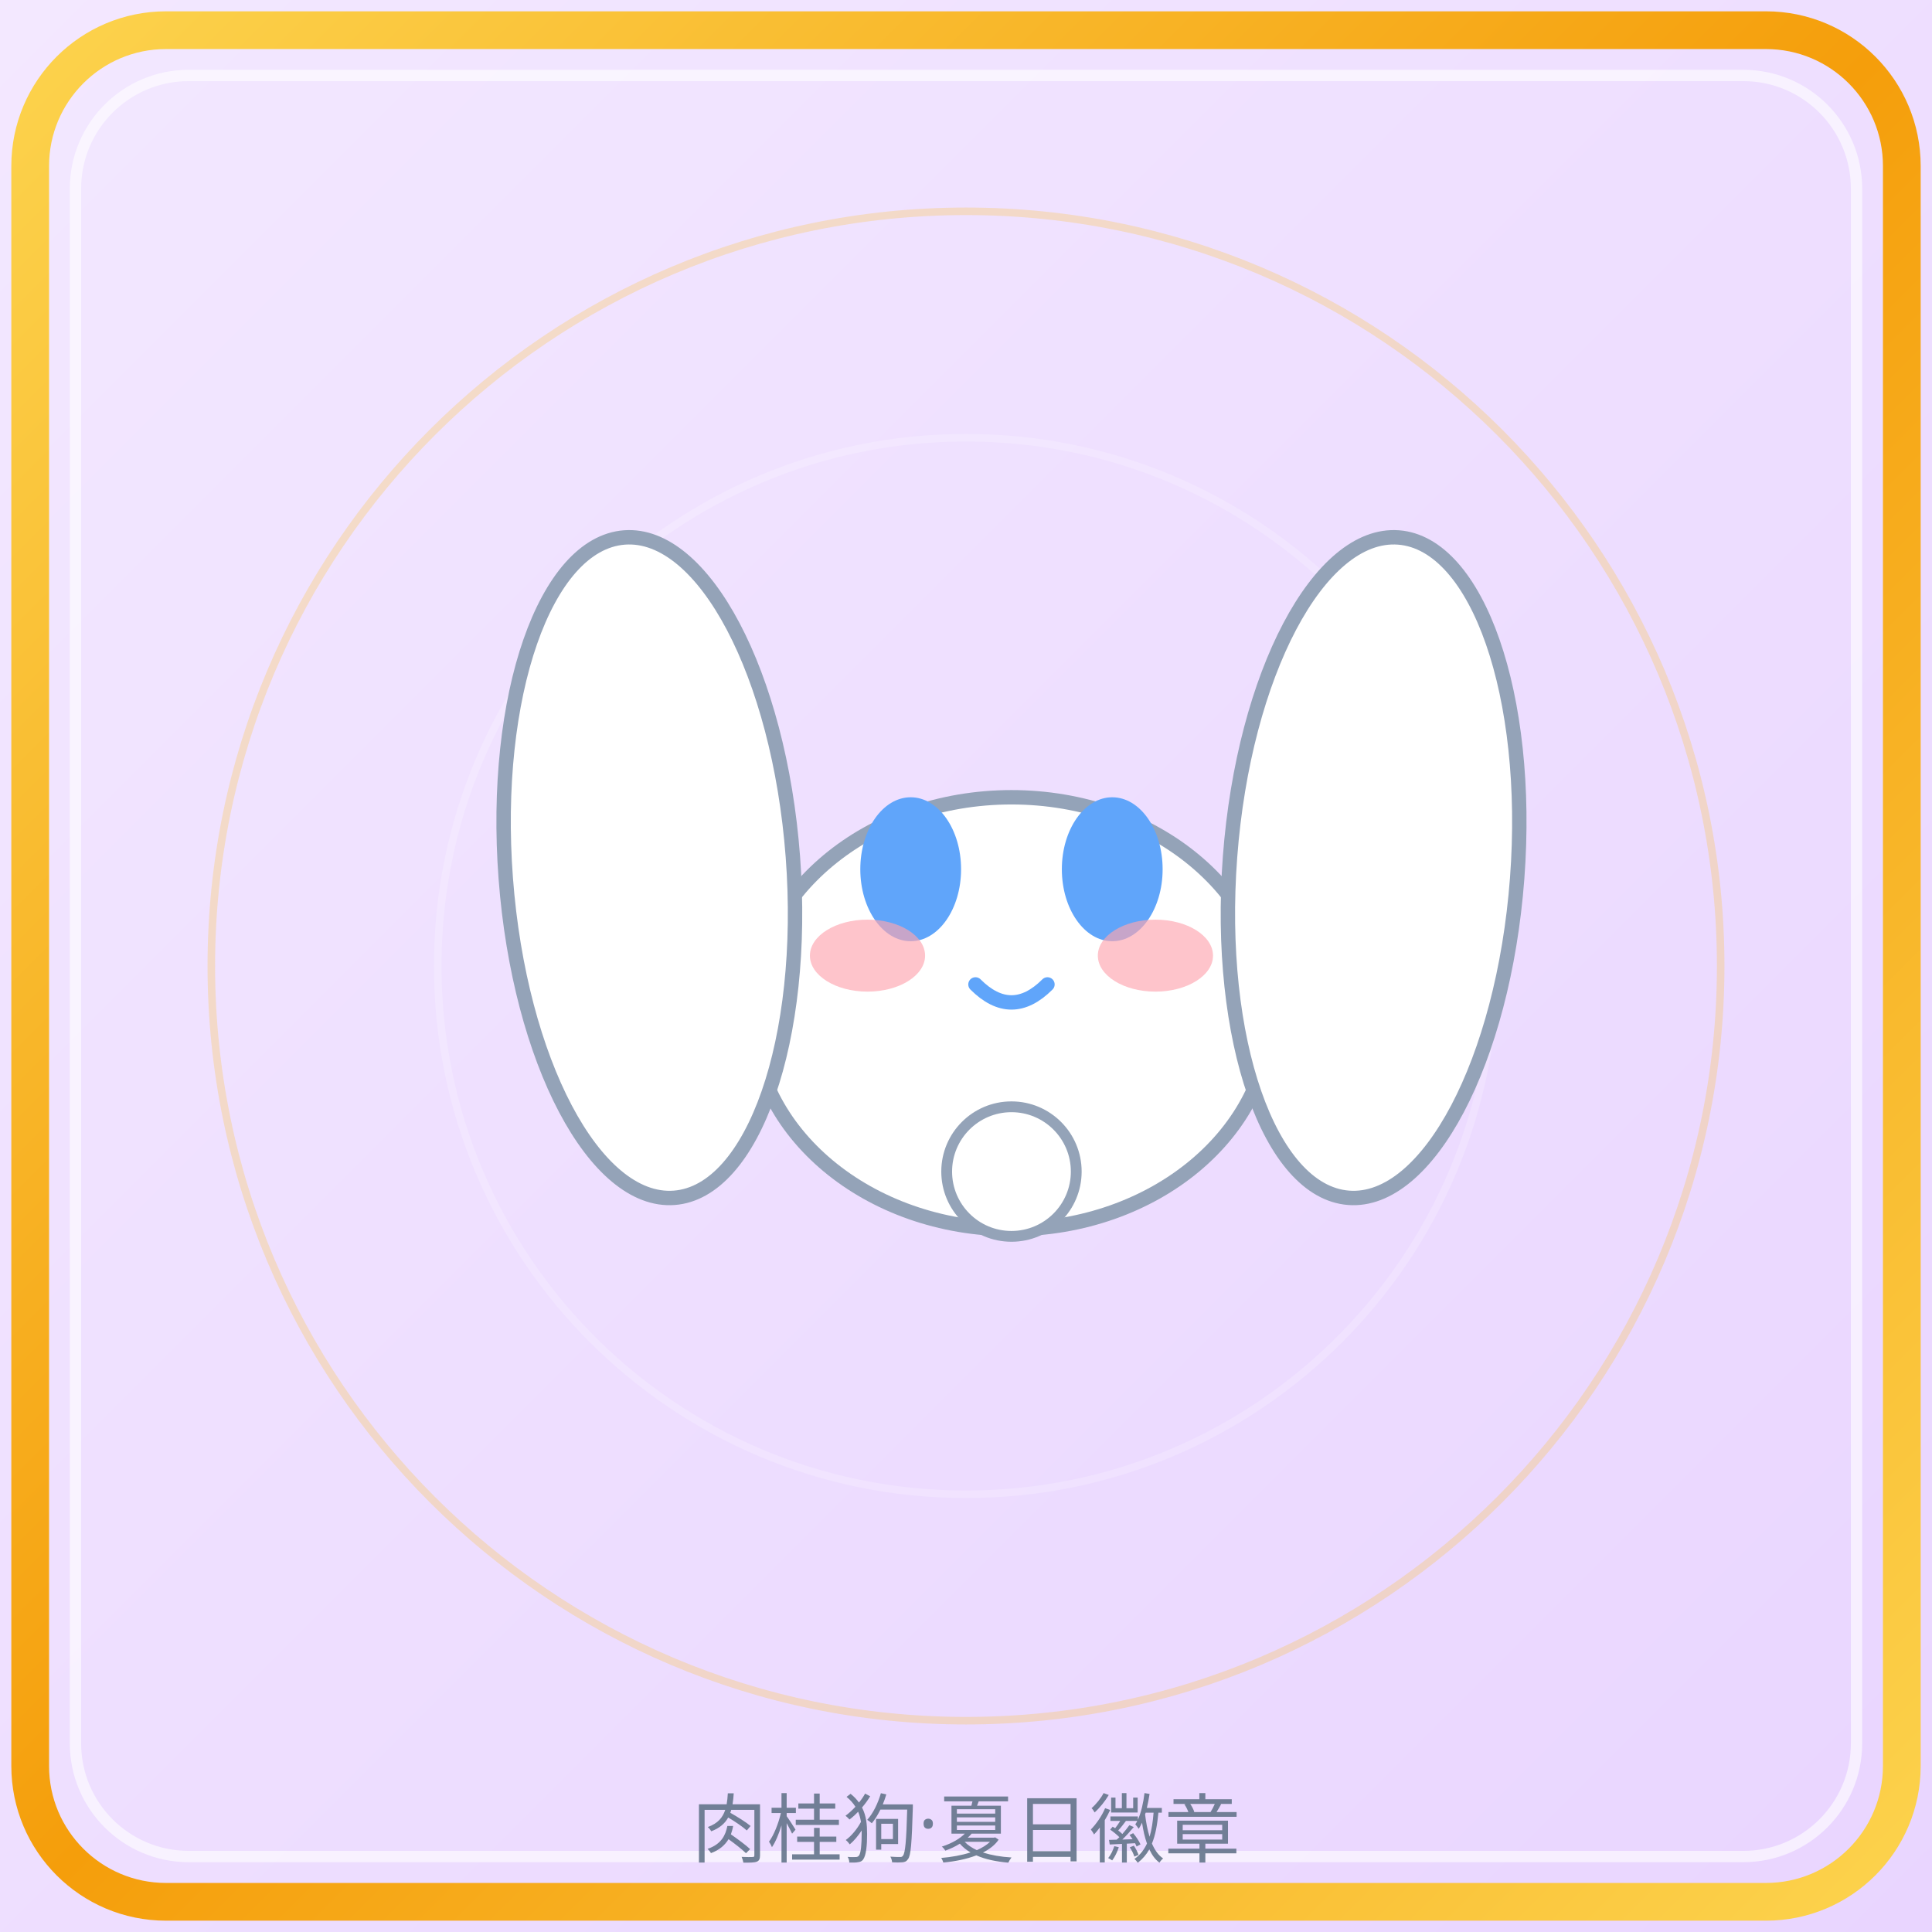
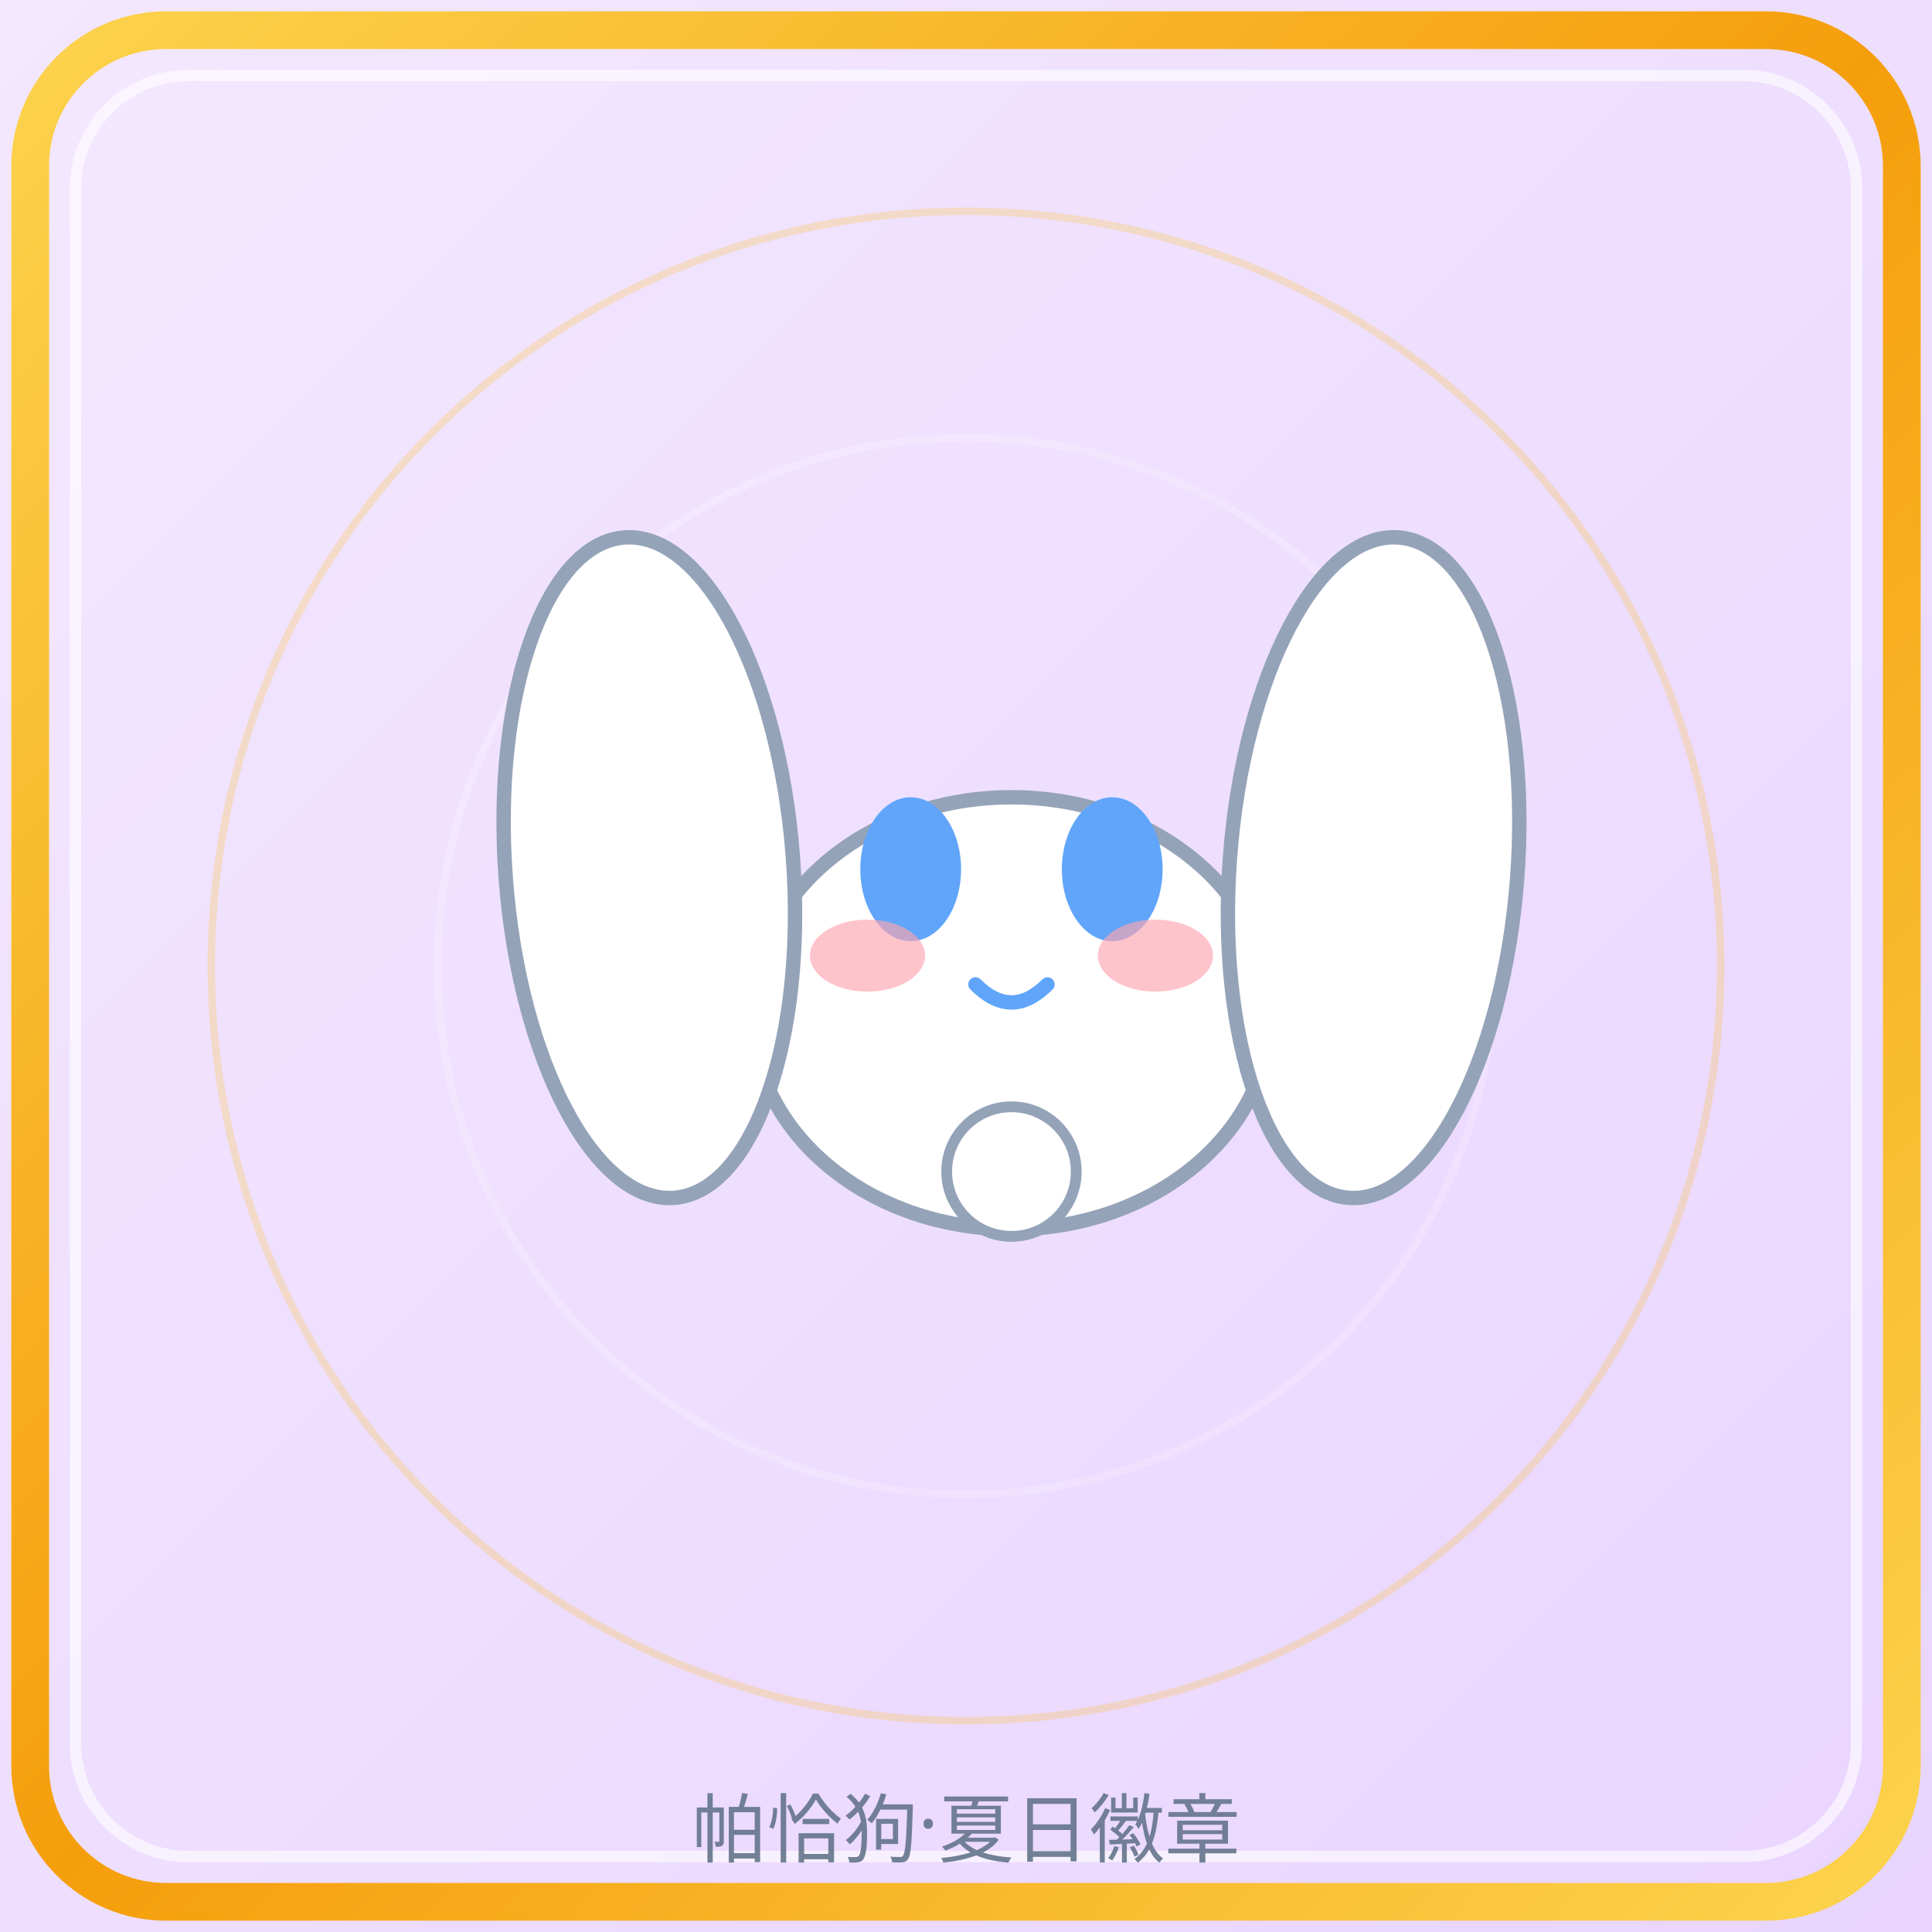
<svg xmlns="http://www.w3.org/2000/svg" viewBox="0 0 256 256" width="256" height="256">
  <defs>
    <linearGradient id="bg" x1="0%" y1="0%" x2="100%" y2="100%">
      <stop offset="0%" stop-color="#f3e8ff" />
      <stop offset="100%" stop-color="#e9d5ff" />
    </linearGradient>
    <linearGradient id="gold" x1="0%" y1="0%" x2="100%" y2="100%">
      <stop offset="0%" stop-color="#fcd34d" />
      <stop offset="50%" stop-color="#f59e0b" />
      <stop offset="100%" stop-color="#fcd34d" />
    </linearGradient>
  </defs>
  <rect width="256" height="256" fill="url(#bg)" />
  <circle cx="128" cy="128" r="100" fill="none" stroke="#fbbf24" stroke-width="1" opacity="0.25" />
  <circle cx="128" cy="128" r="70" fill="none" stroke="#fff" stroke-width="1" opacity="0.2" />
  <g transform="translate(134.024,117.088) rotate(0) scale(0.9538)">
    <ellipse cx="0" cy="18" rx="36" ry="30" fill="#ffffff" stroke="#94a3b8" stroke-width="2" />
    <ellipse cx="-50" cy="-6" rx="20" ry="46" fill="#ffffff" stroke="#94a3b8" stroke-width="2" transform="rotate(-4.312)" />
    <ellipse cx="50" cy="-6" rx="20" ry="46" fill="#ffffff" stroke="#94a3b8" stroke-width="2" transform="rotate(4.312)" />
    <ellipse cx="-14" cy="-2" rx="7" ry="10" fill="#60a5fa" />
    <ellipse cx="14" cy="-2" rx="7" ry="10" fill="#60a5fa" />
    <ellipse cx="-20" cy="10" rx="8" ry="5" fill="#fda4af" opacity="0.65" />
    <ellipse cx="20" cy="10" rx="8" ry="5" fill="#fda4af" opacity="0.65" />
    <path d="M-5 14 Q0 19 5 14" fill="none" stroke="#60a5fa" stroke-width="2" stroke-linecap="round" />
    <circle cx="0" cy="40" r="9" fill="#ffffff" stroke="#94a3b8" stroke-width="1.5" />
  </g>
  <rect x="4" y="4" width="248" height="248" rx="18" fill="none" stroke="url(#gold)" stroke-width="5" />
  <rect x="10" y="10" width="236" height="236" rx="15" fill="none" stroke="#fff" stroke-width="1.5" opacity="0.6" />
-   <text x="128" y="246" text-anchor="middle" font-family="Segoe UI, sans-serif" font-size="10" fill="#64748b" opacity="0.9">肉桂狗·夏日徽章</text>
+   <text x="128" y="246" text-anchor="middle" font-family="Segoe UI, sans-serif" font-size="10" fill="#64748b" opacity="0.9">帕恰狗·夏日徽章</text>
</svg>
